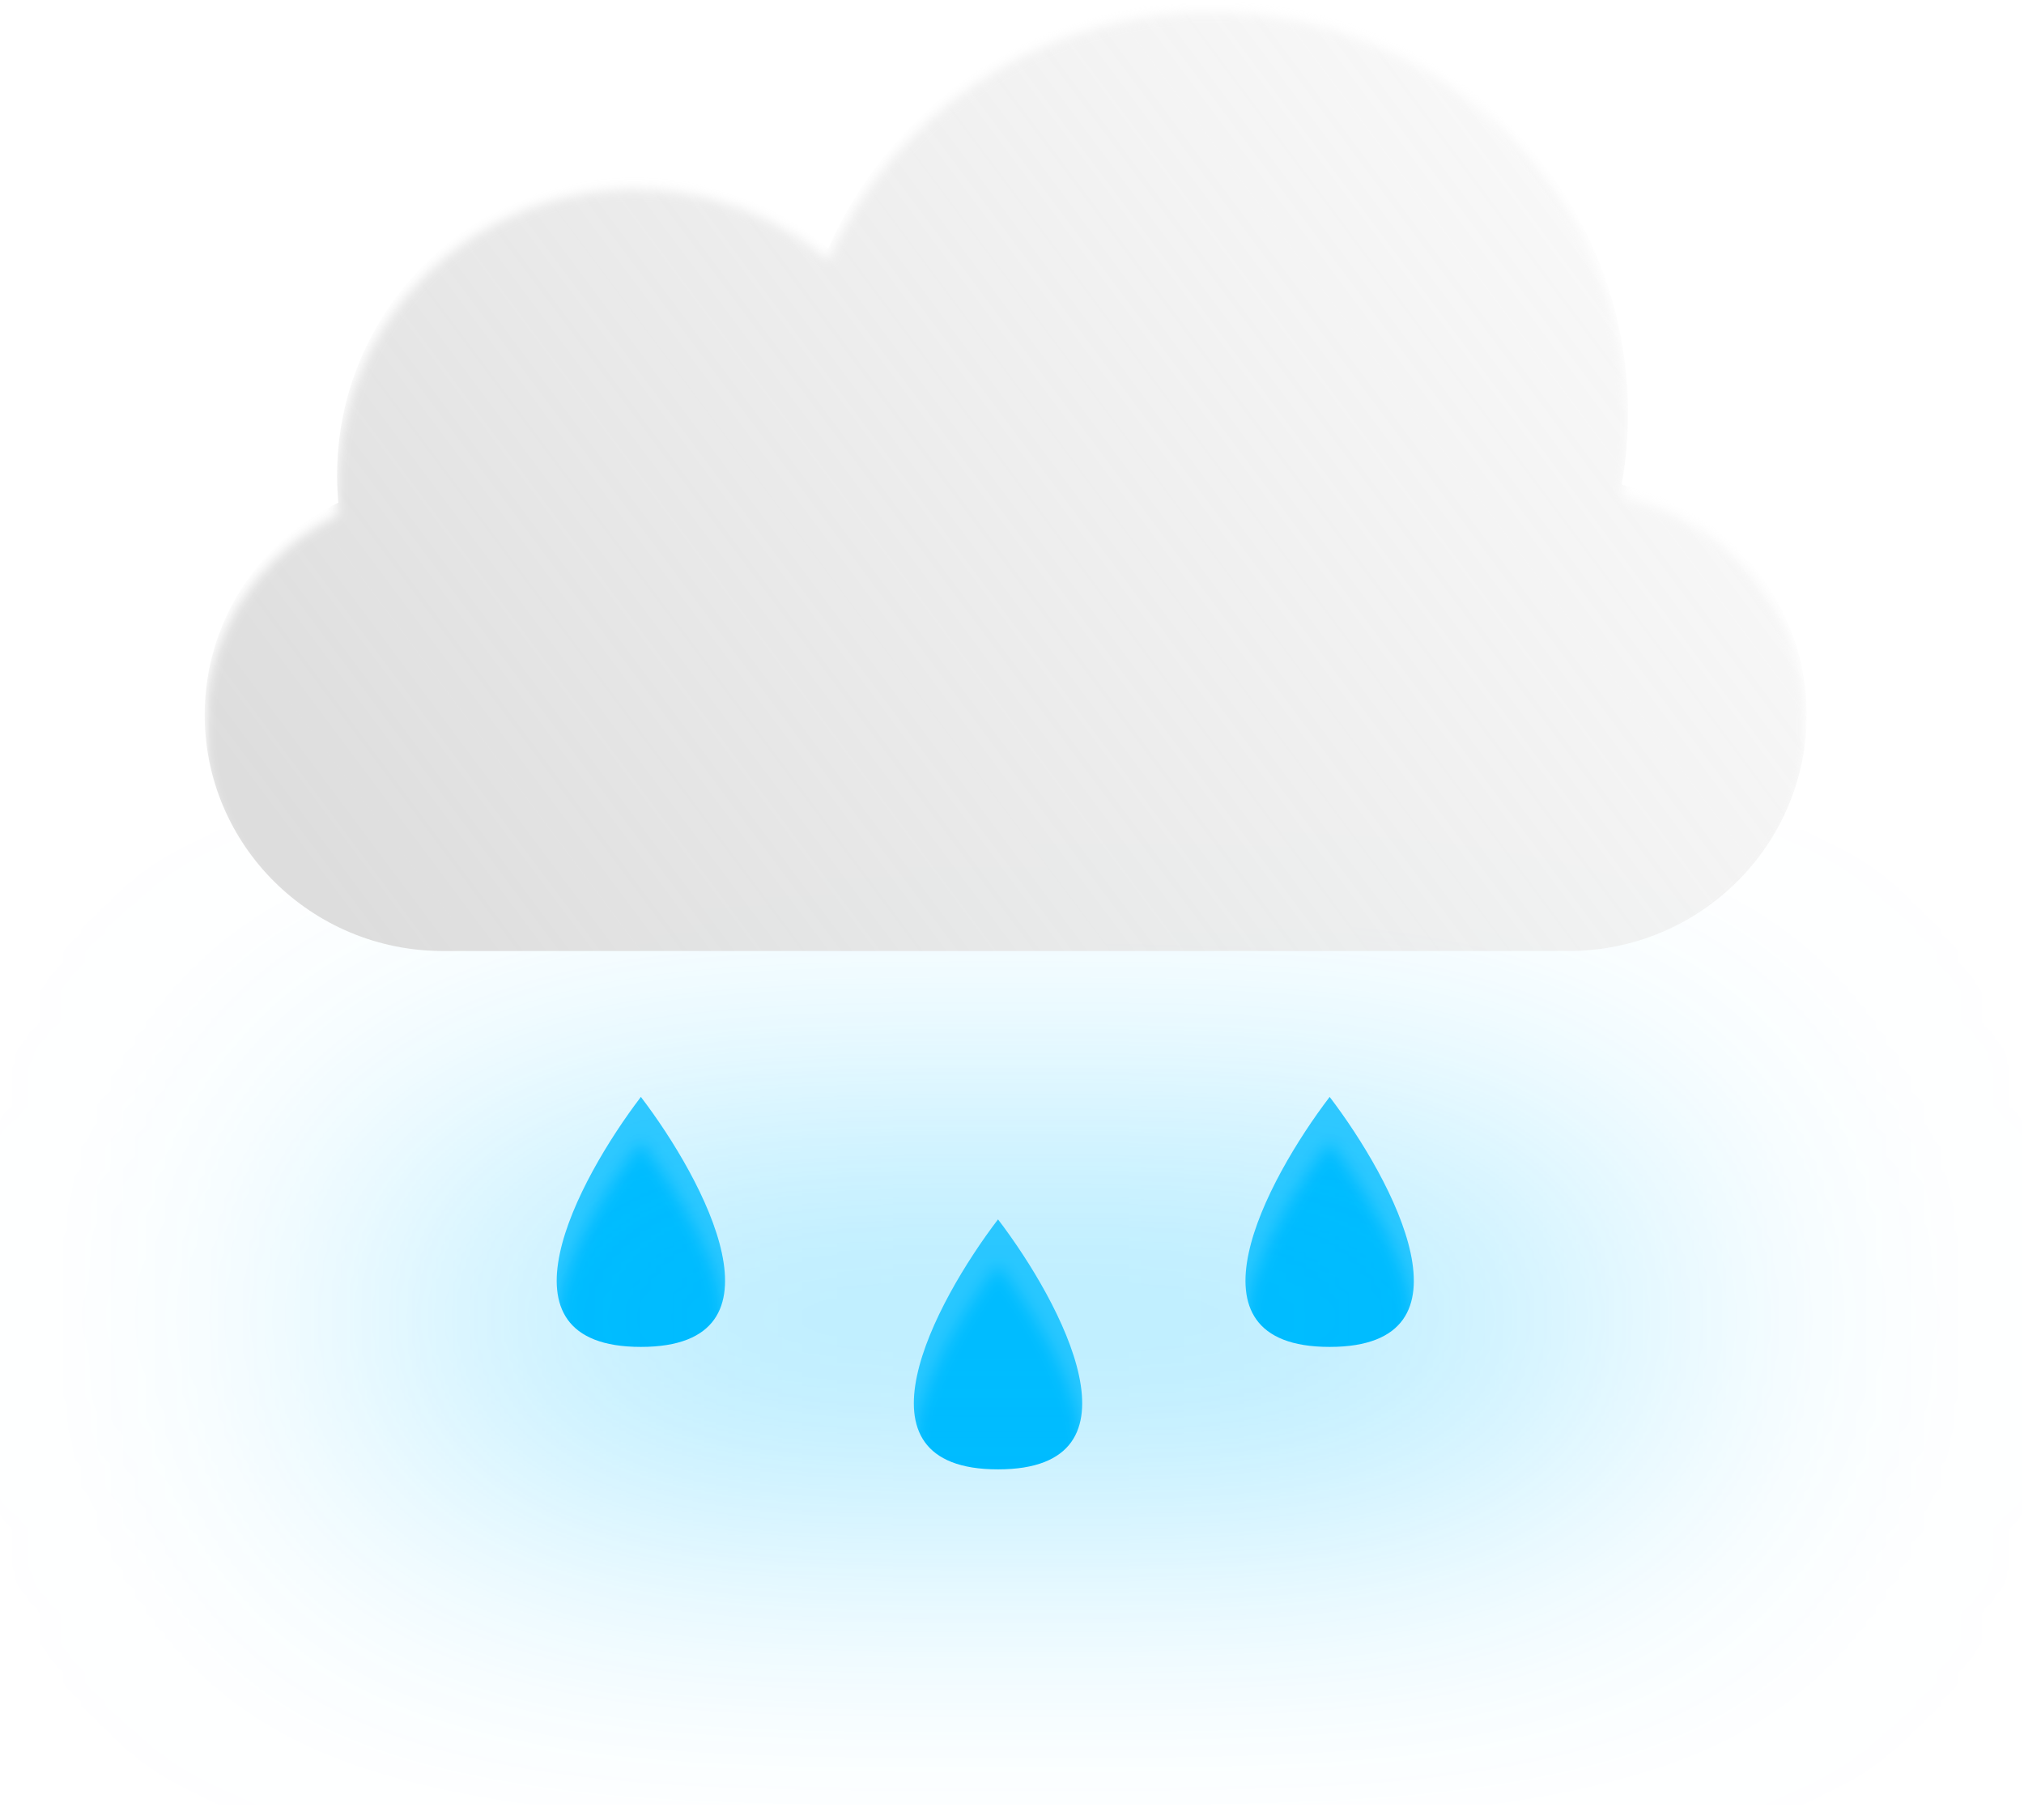
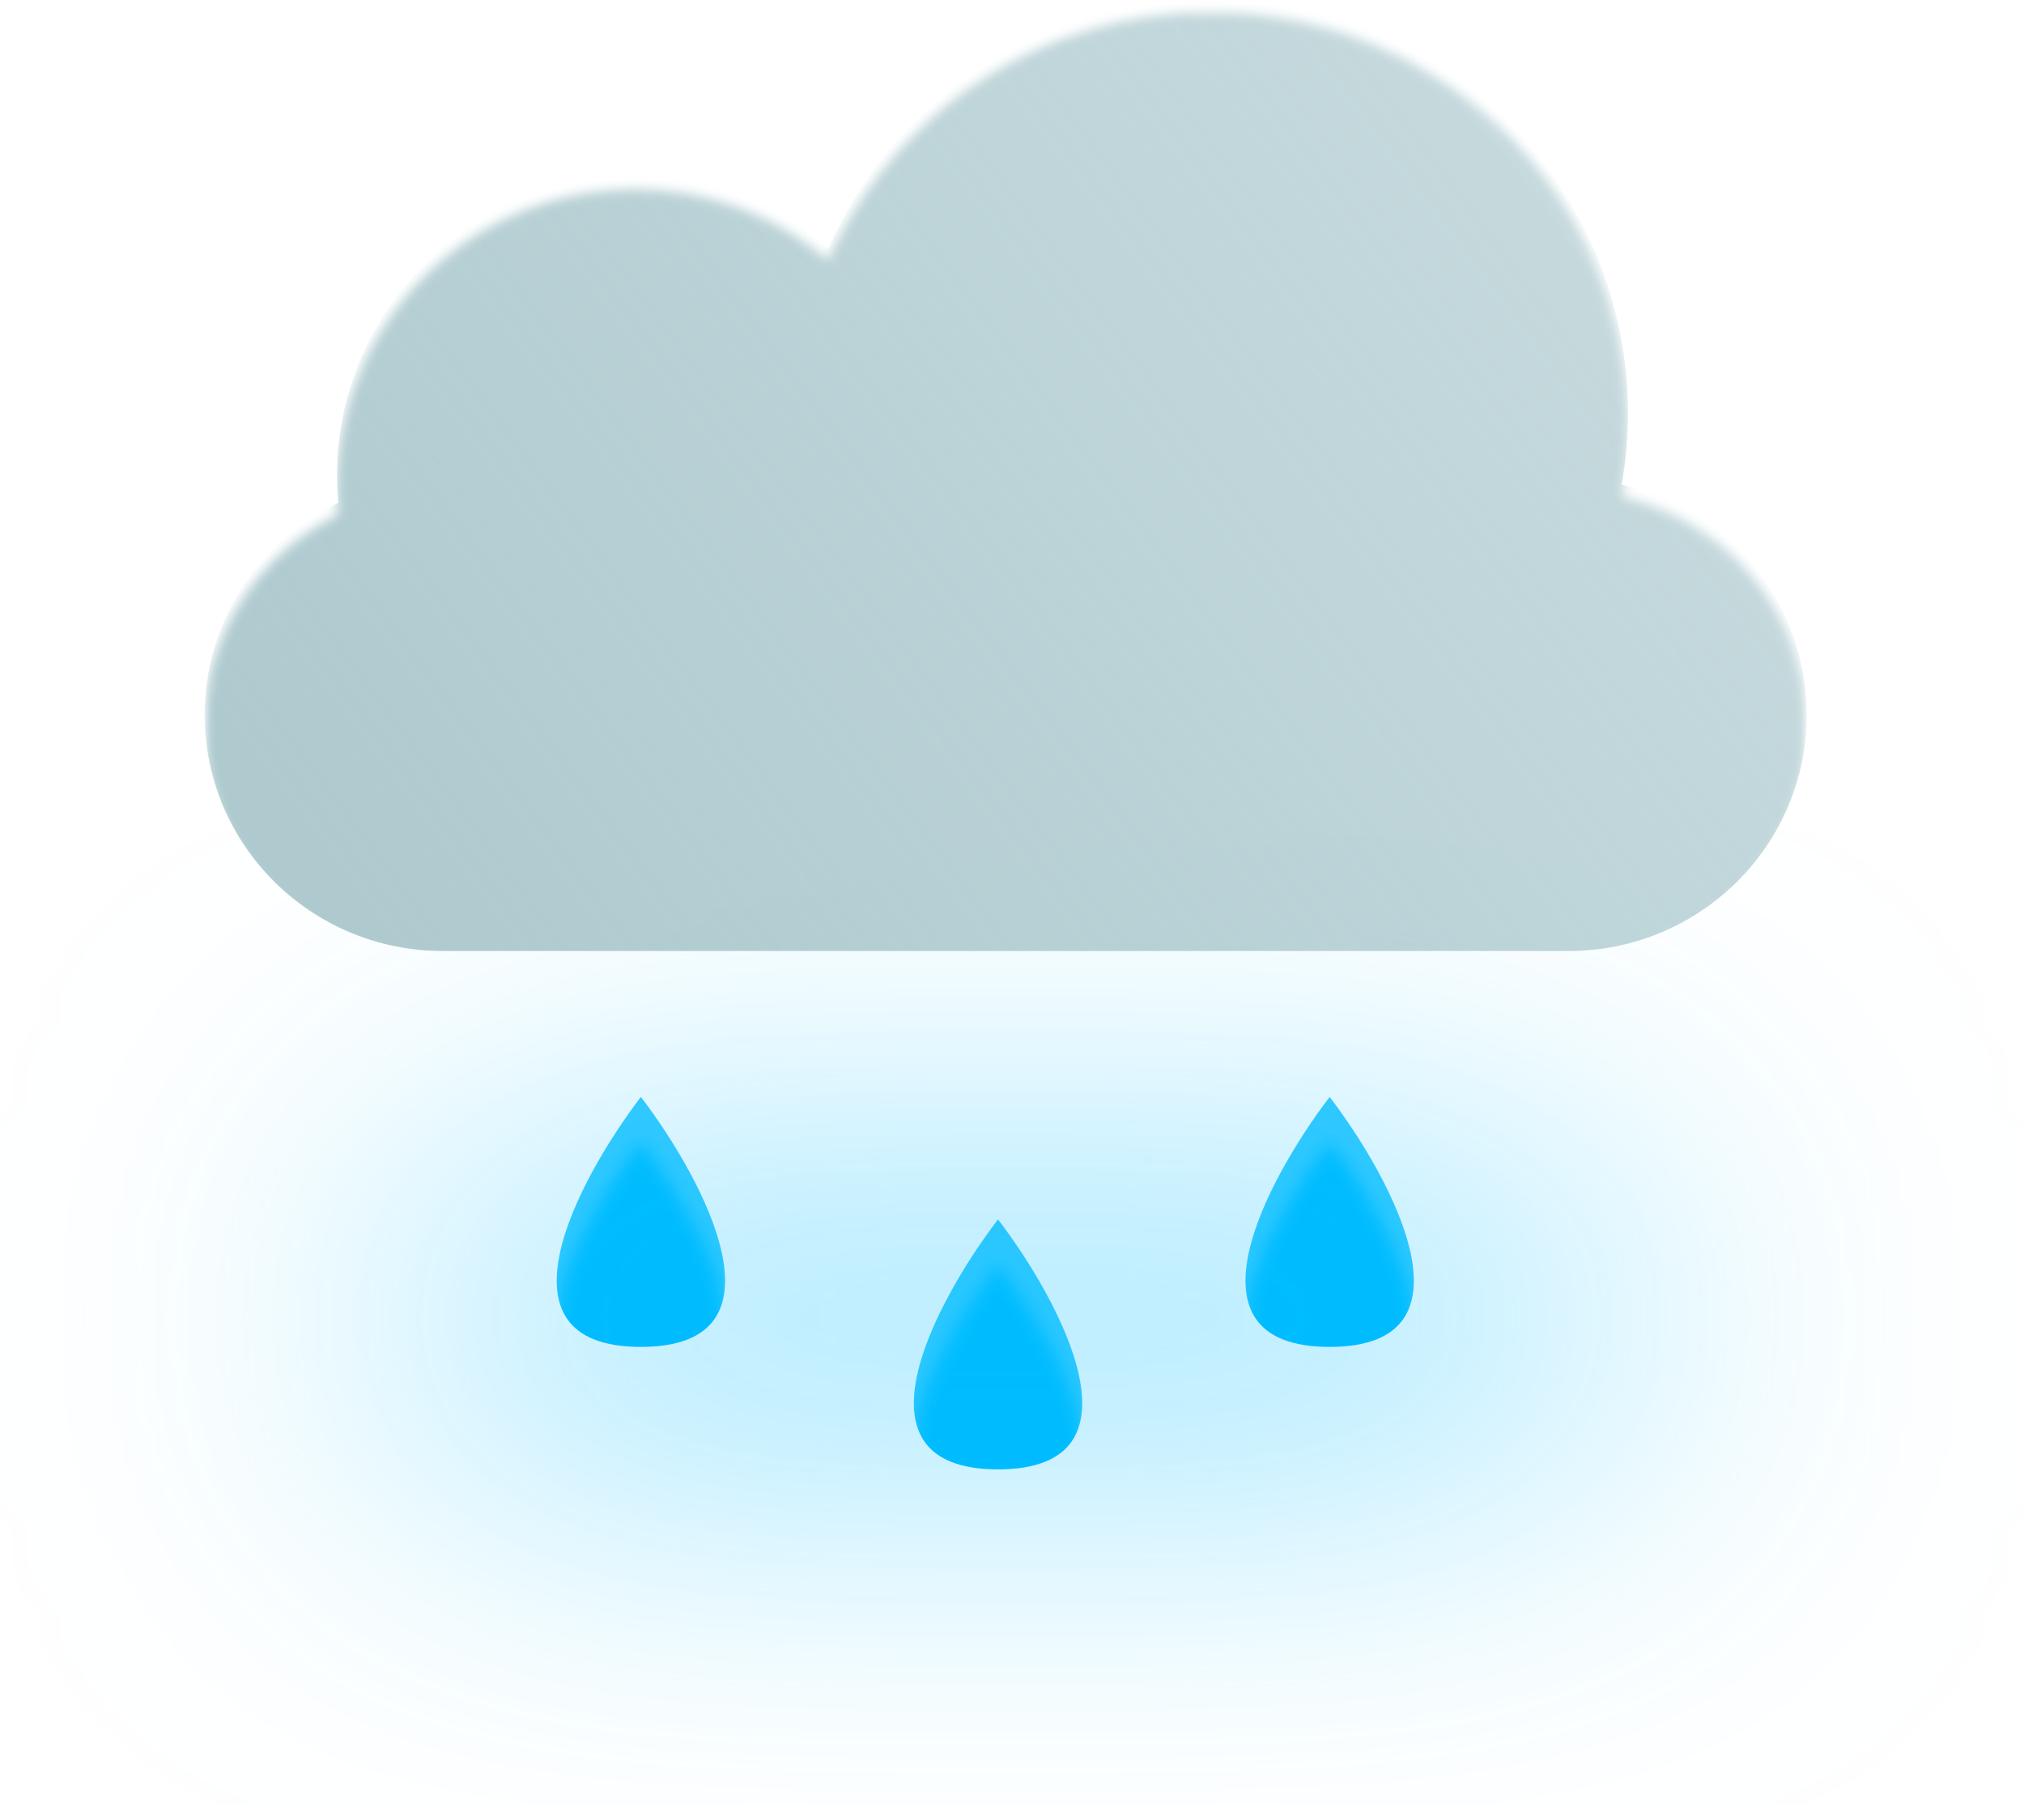
<svg xmlns="http://www.w3.org/2000/svg" width="89" height="80" viewBox="0 0 89 80" fill="none">
  <g filter="url(#filter0_i_50_47)">
    <path d="M28.181 48.233C25.388 51.898 21.477 59.226 28.181 59.226C34.885 59.226 30.975 51.898 28.181 48.233Z" fill="#00BCFF" />
  </g>
  <g filter="url(#filter1_i_50_47)">
    <path d="M43.885 53.618C41.092 57.282 37.181 64.611 43.885 64.611C50.589 64.611 46.679 57.282 43.885 53.618Z" fill="#00BCFF" />
  </g>
  <g filter="url(#filter2_i_50_47)">
    <path d="M58.468 48.233C55.674 51.898 51.764 59.226 58.468 59.226C65.172 59.226 61.261 51.898 58.468 48.233Z" fill="#00BCFF" />
  </g>
  <g opacity="0.7" filter="url(#filter3_f_50_47)">
    <rect x="17.525" y="54" width="53.842" height="7.852" rx="3.926" fill="#00BCFF" />
  </g>
  <g filter="url(#filter4_b_50_47)">
    <g filter="url(#filter5_i_50_47)">
      <path d="M71.31 21.314C71.49 20.293 71.584 19.242 71.584 18.169C71.584 8.135 63.374 0 53.246 0C45.716 0 39.247 4.496 36.422 10.926C34.134 8.968 31.165 7.787 27.921 7.787C20.686 7.787 14.822 13.662 14.822 20.909C14.822 21.313 14.84 21.712 14.876 22.106C11.396 23.795 9 27.338 9 31.436C9 37.17 13.692 41.818 19.479 41.818H68.964C74.752 41.818 79.444 37.17 79.444 31.436C79.444 26.501 75.968 22.37 71.31 21.314Z" fill="url(#paint0_linear_50_47)" />
    </g>
  </g>
  <defs>
    <filter id="filter0_i_50_47" x="24.48" y="48.233" width="7.403" height="11.666" filterUnits="userSpaceOnUse" color-interpolation-filters="sRGB">
      <feFlood flood-opacity="0" result="BackgroundImageFix" />
      <feBlend mode="normal" in="SourceGraphic" in2="BackgroundImageFix" result="shape" />
      <feColorMatrix in="SourceAlpha" type="matrix" values="0 0 0 0 0 0 0 0 0 0 0 0 0 0 0 0 0 0 127 0" result="hardAlpha" />
      <feOffset dy="2.019" />
      <feGaussianBlur stdDeviation="0.337" />
      <feComposite in2="hardAlpha" operator="arithmetic" k2="-1" k3="1" />
      <feColorMatrix type="matrix" values="0 0 0 0 1 0 0 0 0 1 0 0 0 0 1 0 0 0 0.21 0" />
      <feBlend mode="normal" in2="shape" result="effect1_innerShadow_50_47" />
    </filter>
    <filter id="filter1_i_50_47" x="40.184" y="53.618" width="7.403" height="11.666" filterUnits="userSpaceOnUse" color-interpolation-filters="sRGB">
      <feFlood flood-opacity="0" result="BackgroundImageFix" />
      <feBlend mode="normal" in="SourceGraphic" in2="BackgroundImageFix" result="shape" />
      <feColorMatrix in="SourceAlpha" type="matrix" values="0 0 0 0 0 0 0 0 0 0 0 0 0 0 0 0 0 0 127 0" result="hardAlpha" />
      <feOffset dy="2.019" />
      <feGaussianBlur stdDeviation="0.337" />
      <feComposite in2="hardAlpha" operator="arithmetic" k2="-1" k3="1" />
      <feColorMatrix type="matrix" values="0 0 0 0 1 0 0 0 0 1 0 0 0 0 1 0 0 0 0.21 0" />
      <feBlend mode="normal" in2="shape" result="effect1_innerShadow_50_47" />
    </filter>
    <filter id="filter2_i_50_47" x="54.766" y="48.233" width="7.403" height="11.666" filterUnits="userSpaceOnUse" color-interpolation-filters="sRGB">
      <feFlood flood-opacity="0" result="BackgroundImageFix" />
      <feBlend mode="normal" in="SourceGraphic" in2="BackgroundImageFix" result="shape" />
      <feColorMatrix in="SourceAlpha" type="matrix" values="0 0 0 0 0 0 0 0 0 0 0 0 0 0 0 0 0 0 127 0" result="hardAlpha" />
      <feOffset dy="2.019" />
      <feGaussianBlur stdDeviation="0.337" />
      <feComposite in2="hardAlpha" operator="arithmetic" k2="-1" k3="1" />
      <feColorMatrix type="matrix" values="0 0 0 0 1 0 0 0 0 1 0 0 0 0 1 0 0 0 0.21 0" />
      <feBlend mode="normal" in2="shape" result="effect1_innerShadow_50_47" />
    </filter>
    <filter id="filter3_f_50_47" x="0.026" y="36.501" width="88.84" height="42.849" filterUnits="userSpaceOnUse" color-interpolation-filters="sRGB">
      <feFlood flood-opacity="0" result="BackgroundImageFix" />
      <feBlend mode="normal" in="SourceGraphic" in2="BackgroundImageFix" result="shape" />
      <feGaussianBlur stdDeviation="8.749" result="effect1_foregroundBlur_50_47" />
    </filter>
    <filter id="filter4_b_50_47" x="7.641" y="-1.359" width="73.161" height="44.536" filterUnits="userSpaceOnUse" color-interpolation-filters="sRGB">
      <feFlood flood-opacity="0" result="BackgroundImageFix" />
      <feGaussianBlur in="BackgroundImageFix" stdDeviation="0.679" />
      <feComposite in2="SourceAlpha" operator="in" result="effect1_backgroundBlur_50_47" />
      <feBlend mode="normal" in="SourceGraphic" in2="effect1_backgroundBlur_50_47" result="shape" />
    </filter>
    <filter id="filter5_i_50_47" x="9" y="0" width="70.444" height="42.321" filterUnits="userSpaceOnUse" color-interpolation-filters="sRGB">
      <feFlood flood-opacity="0" result="BackgroundImageFix" />
      <feBlend mode="normal" in="SourceGraphic" in2="BackgroundImageFix" result="shape" />
      <feColorMatrix in="SourceAlpha" type="matrix" values="0 0 0 0 0 0 0 0 0 0 0 0 0 0 0 0 0 0 127 0" result="hardAlpha" />
      <feOffset dy="0.554" />
      <feGaussianBlur stdDeviation="0.252" />
      <feComposite in2="hardAlpha" operator="arithmetic" k2="-1" k3="1" />
      <feColorMatrix type="matrix" values="0 0 0 0 1 0 0 0 0 1 0 0 0 0 1 0 0 0 1 0" />
      <feBlend mode="normal" in2="shape" result="effect1_innerShadow_50_47" />
    </filter>
    <linearGradient id="paint0_linear_50_47" x1="13.481" y1="38.084" x2="84.546" y2="-15.059" gradientUnits="userSpaceOnUse">
-       <stop stop-color="#DDDDDD" />
-       <stop offset="1" stop-color="white" stop-opacity="0.58" />
+       <stop stop-color="#aecacf" />
+       <stop offset="1" stop-color="#aecacf" stop-opacity="0.58" />
    </linearGradient>
  </defs>
</svg>
